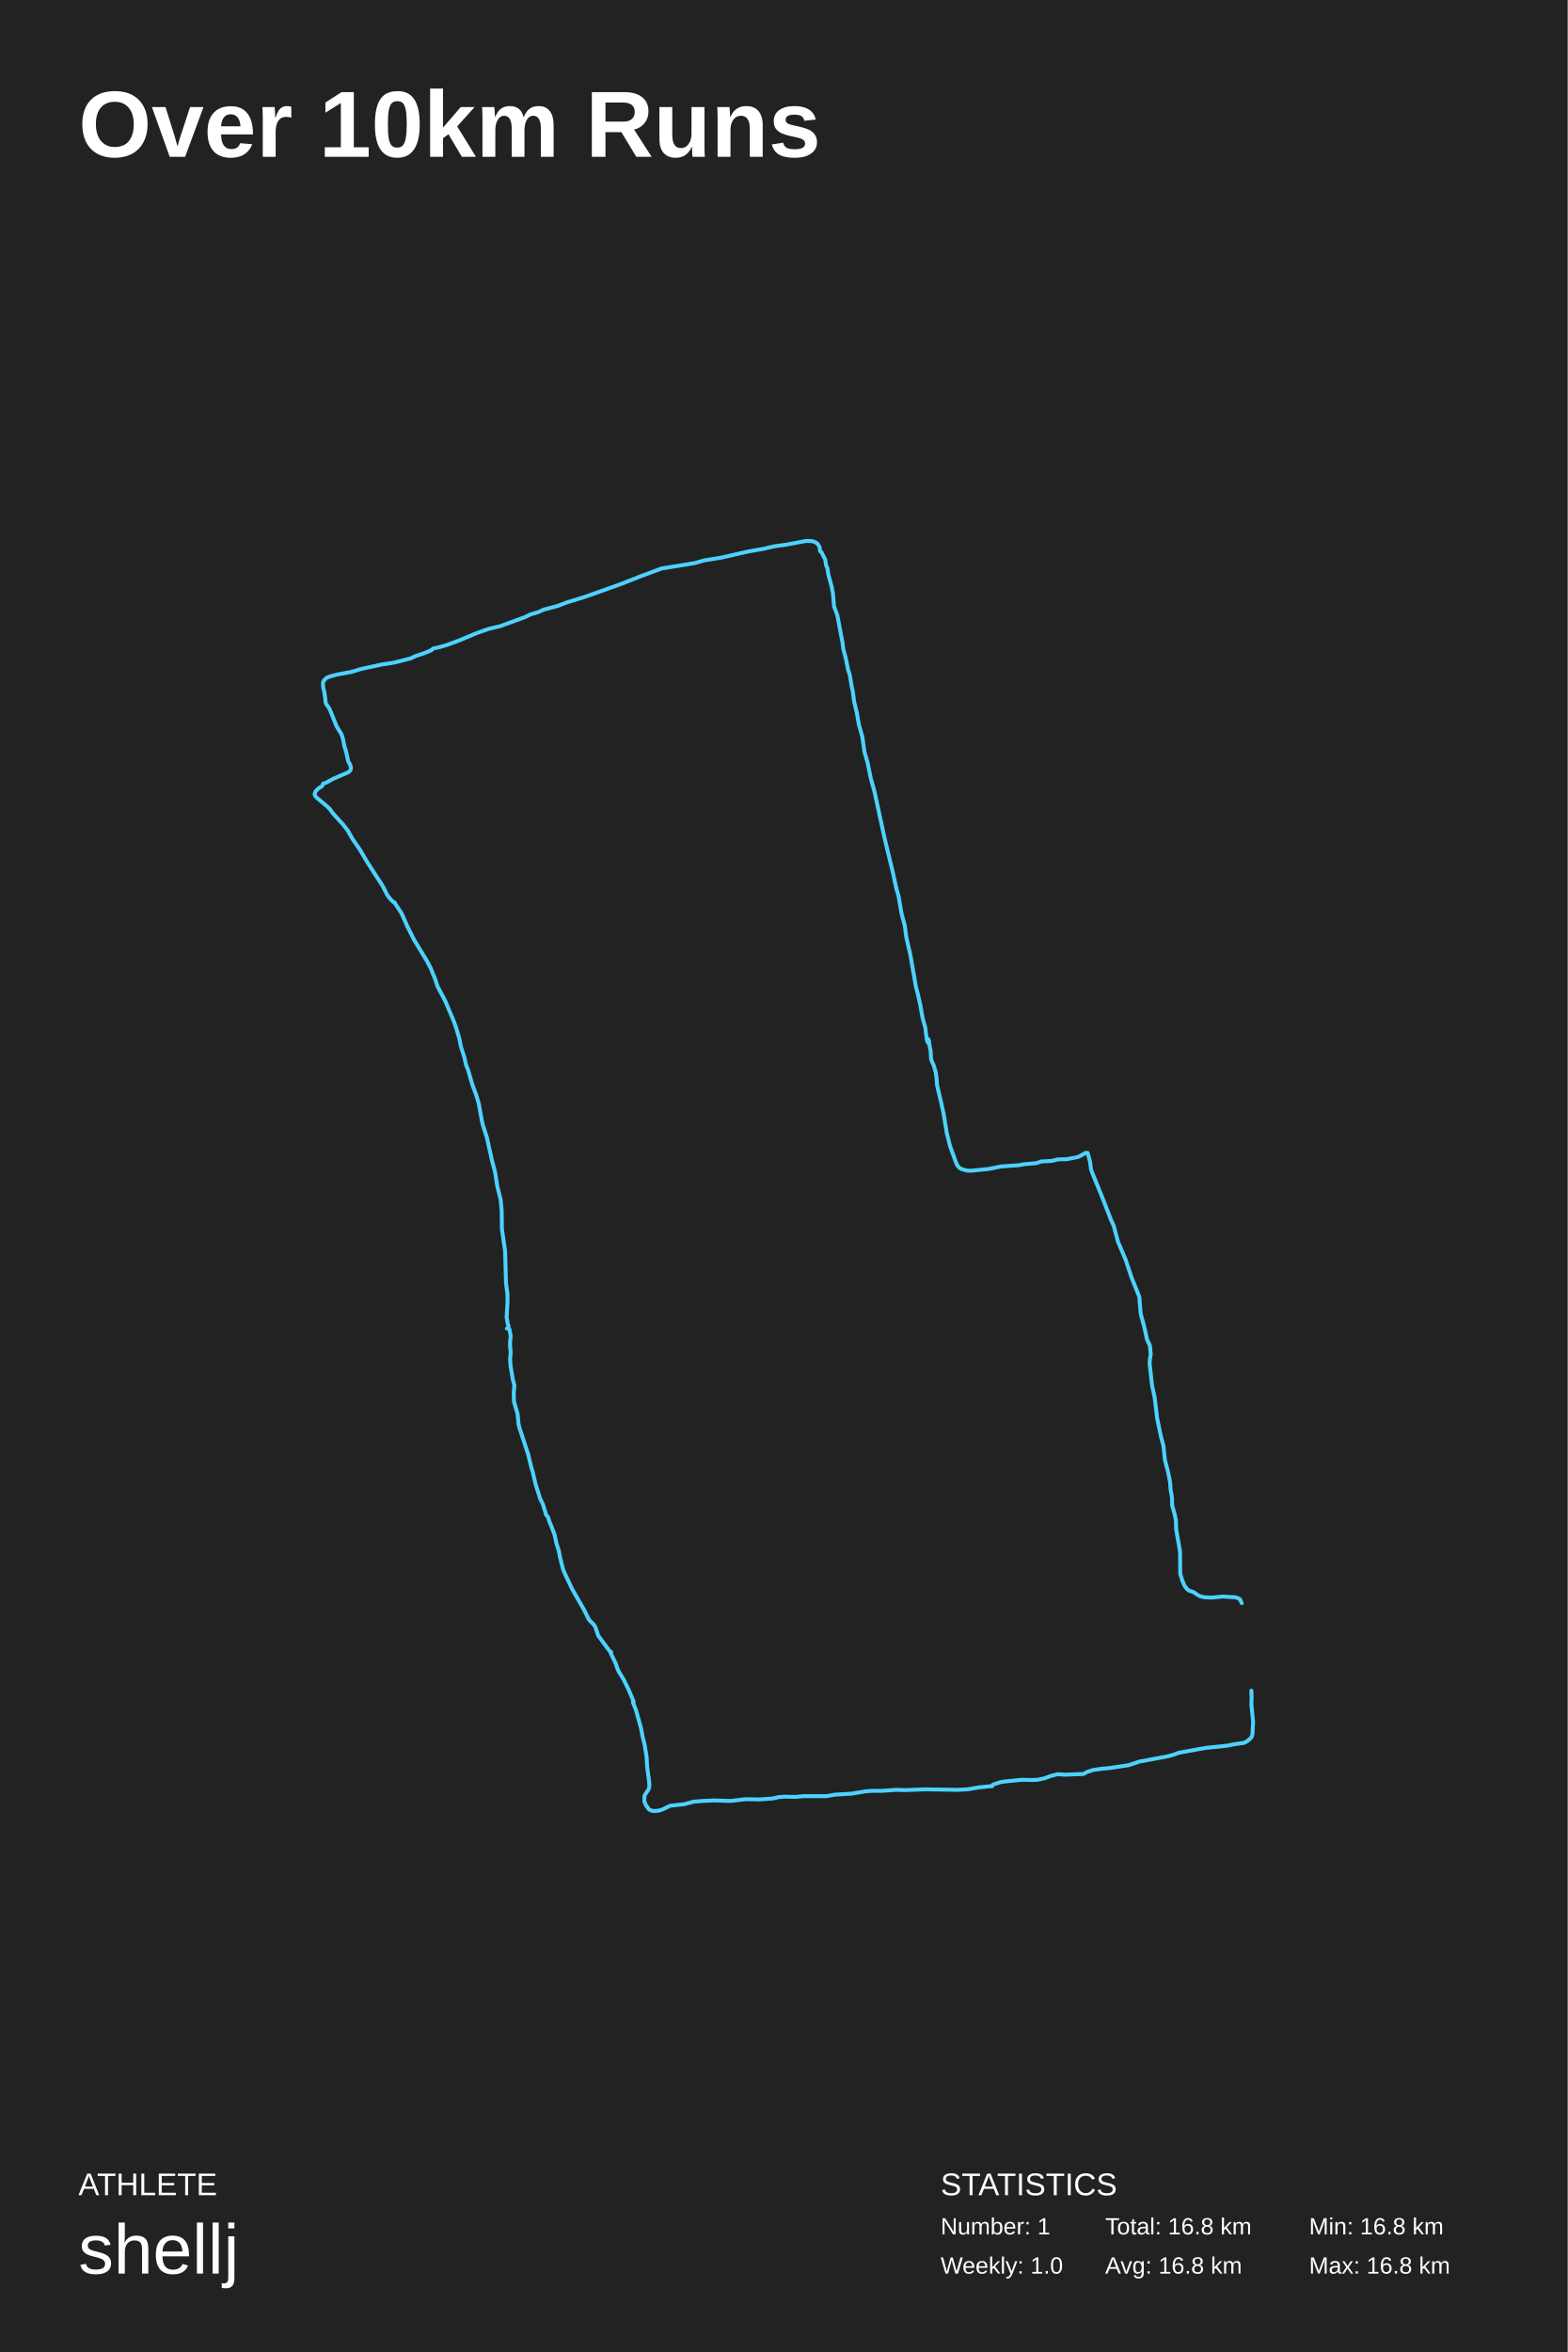
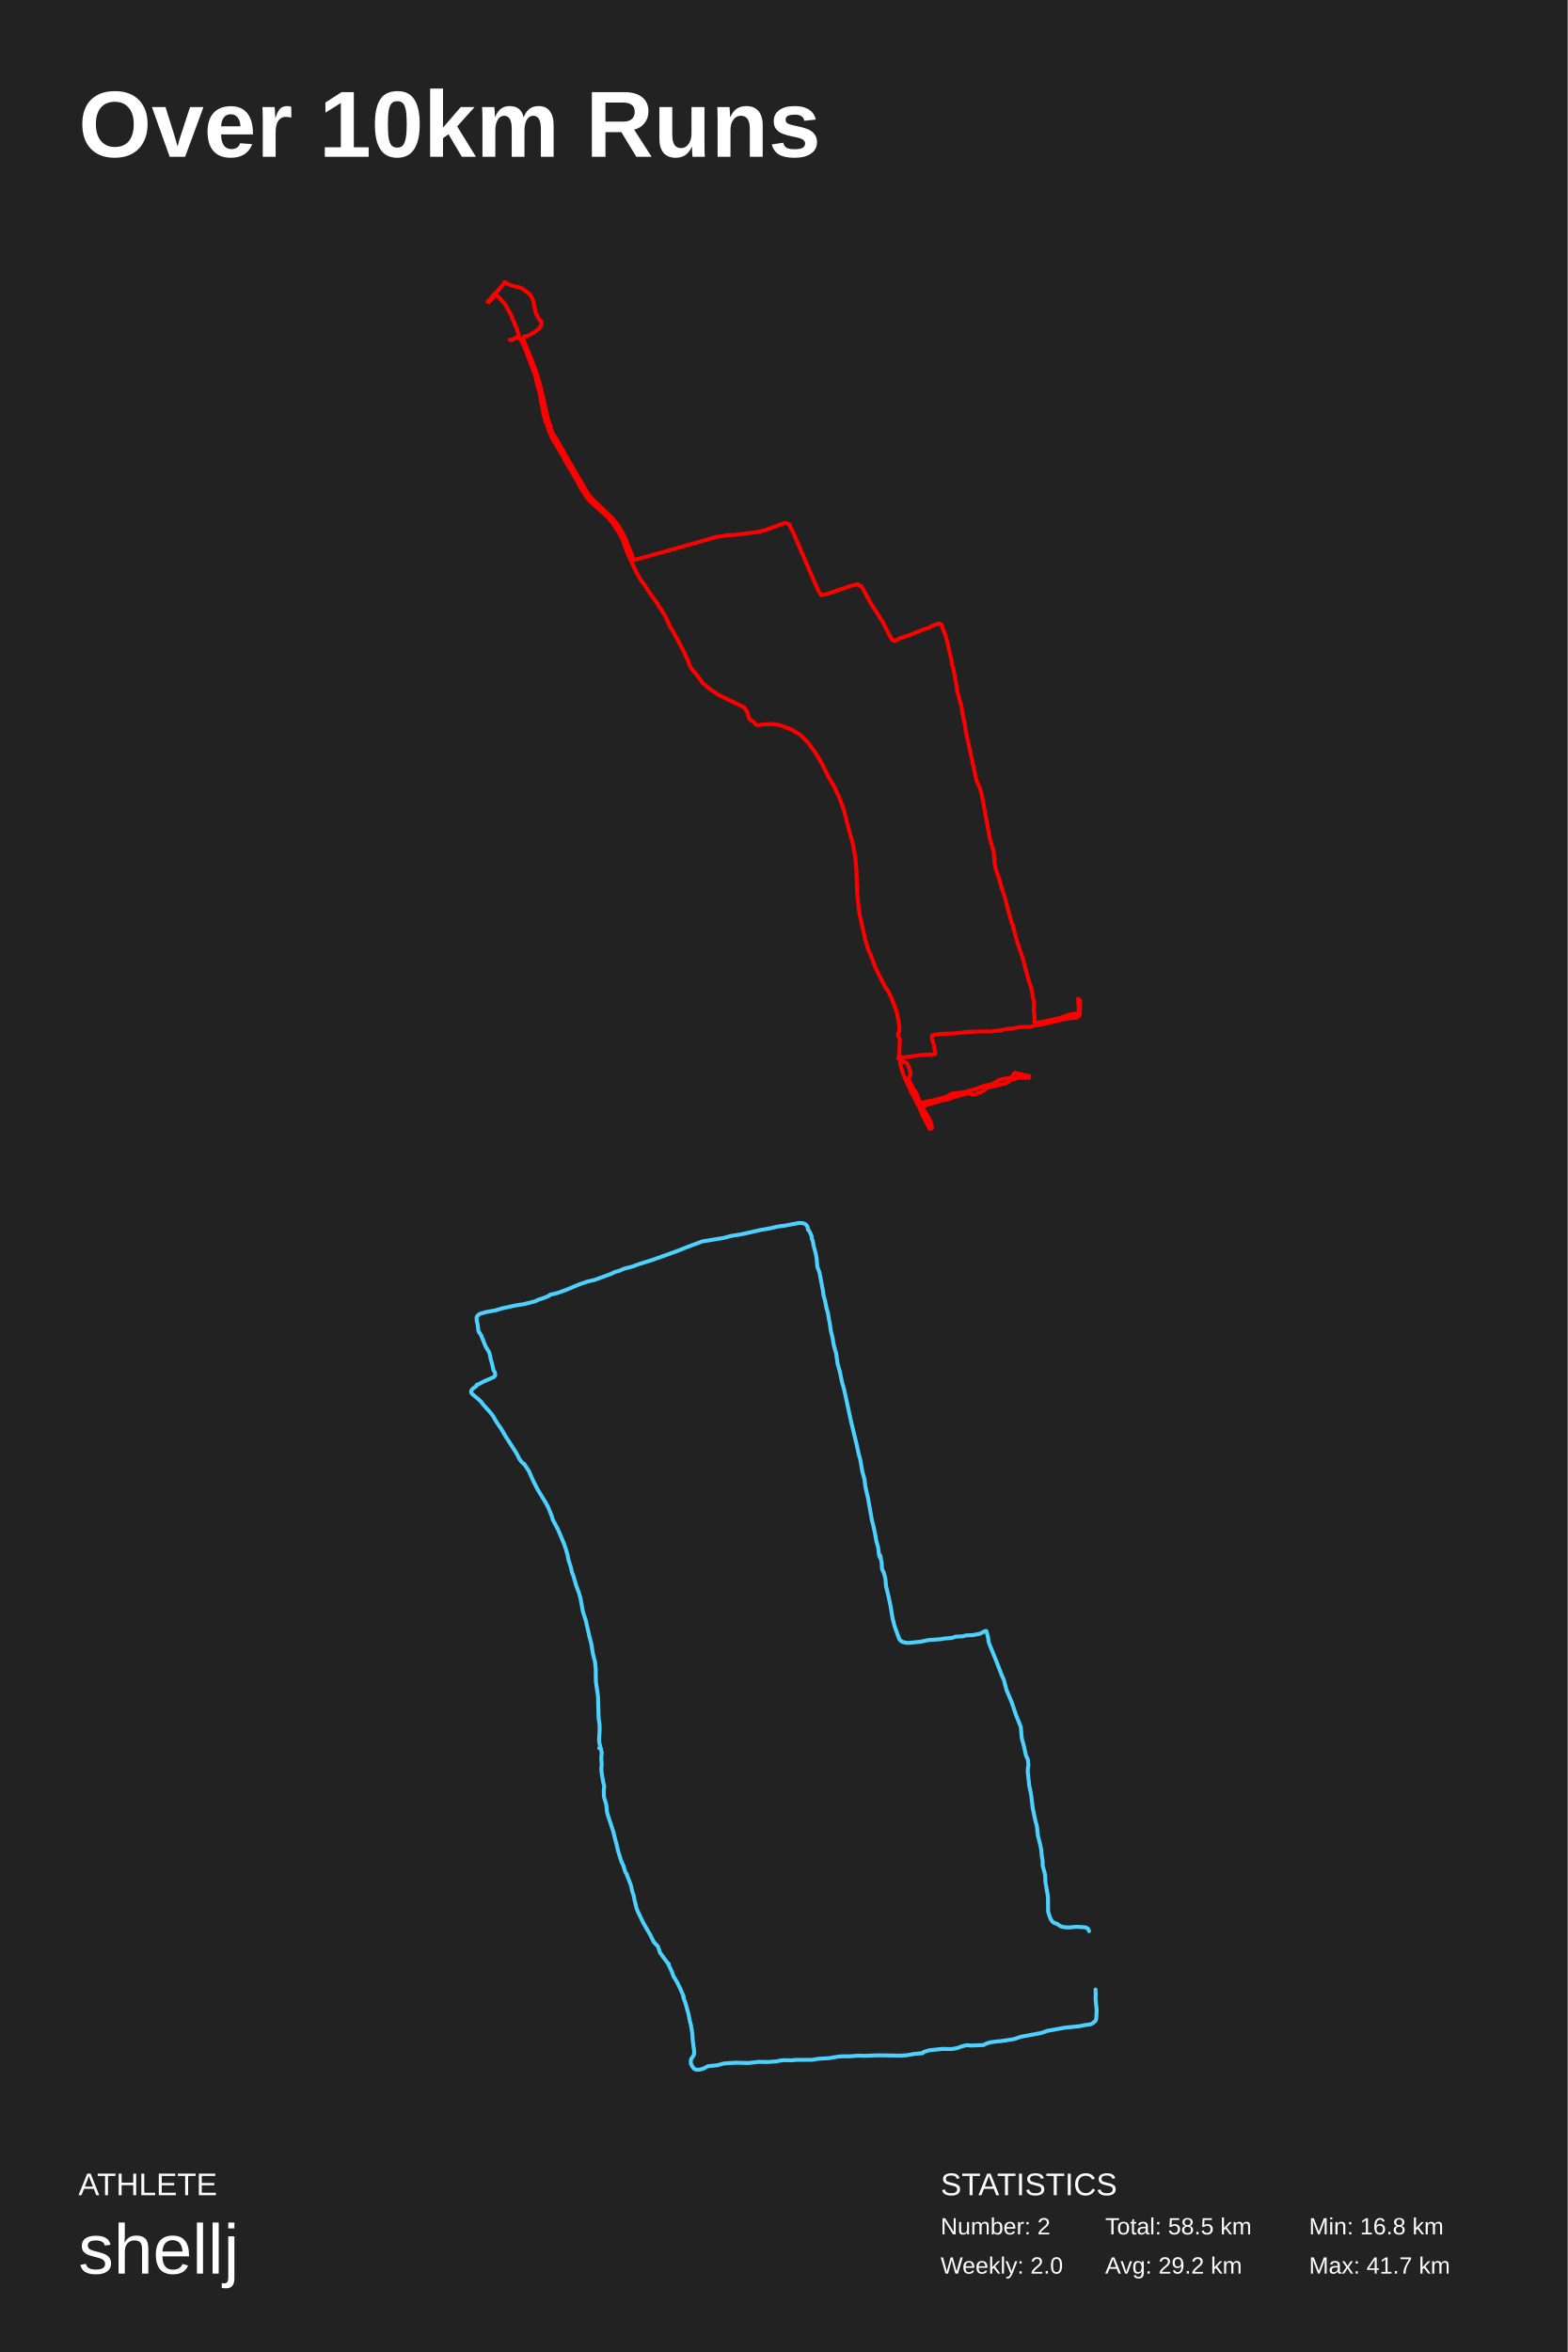
<svg xmlns="http://www.w3.org/2000/svg" baseProfile="full" height="300mm" version="1.1" viewBox="0,0,200,300" width="200mm">
  <defs />
  <rect fill="#222222" height="300" width="200" x="0" y="0" />
  <text fill="#FFFFFF" style="font-size:12px; font-family:Arial; font-weight:bold;" x="10" y="20">Over 10km Runs</text>
  <text fill="#FFFFFF" style="font-size:4px; font-family:Arial" x="10" y="280">ATHLETE</text>
  <text fill="#FFFFFF" style="font-size:9px; font-family:Arial" x="10" y="290">shellj</text>
  <text fill="#FFFFFF" style="font-size:4px; font-family:Arial" x="120" y="280">STATISTICS</text>
-   <text fill="#FFFFFF" style="font-size:3px; font-family:Arial" x="120" y="285">Number: 1</text>
-   <text fill="#FFFFFF" style="font-size:3px; font-family:Arial" x="120" y="290">Weekly: 1.0</text>
-   <text fill="#FFFFFF" style="font-size:3px; font-family:Arial" x="141" y="285">Total: 16.8 km</text>
-   <text fill="#FFFFFF" style="font-size:3px; font-family:Arial" x="141" y="290">Avg: 16.8 km</text>
+   <text fill="#FFFFFF" style="font-size:3px; font-family:Arial" x="120" y="285">Number: 2</text>
+   <text fill="#FFFFFF" style="font-size:3px; font-family:Arial" x="120" y="290">Weekly: 2.0</text>
+   <text fill="#FFFFFF" style="font-size:3px; font-family:Arial" x="141" y="285">Total: 58.5 km</text>
+   <text fill="#FFFFFF" style="font-size:3px; font-family:Arial" x="141" y="290">Avg: 29.2 km</text>
  <text fill="#FFFFFF" style="font-size:3px; font-family:Arial" x="167" y="285">Min: 16.8 km</text>
-   <text fill="#FFFFFF" style="font-size:3px; font-family:Arial" x="167" y="290">Max: 16.8 km</text>
-   <polyline fill="none" points="158.41,204.478 158.217,204.027 158.135,203.963 157.915,203.834 157.585,203.738 155.99,203.641 154.587,203.77 153.762,203.738 153.212,203.641 152.855,203.48 152.25,203.062 151.727,202.901 151.452,202.708 151.095,202.225 150.82,201.549 150.572,200.744 150.545,197.912 150.05,195.047 150.022,193.952 149.885,193.244 149.527,191.957 149.527,191.088 149.335,189.961 149.28,189.092 149.032,187.804 148.62,186.227 148.427,184.424 148.125,183.298 147.63,180.948 147.3,178.211 146.97,176.698 146.667,173.93 146.695,173.383 146.805,172.739 146.695,171.612 146.337,170.872 145.925,169.005 145.622,167.942 145.512,167.427 145.347,165.399 144.385,163.017 143.587,160.635 142.625,158.381 142.075,156.321 141.745,155.613 140.672,152.844 139.462,149.882 139.187,149.174 139.077,148.24 138.802,147.21 138.692,147.049 138.747,147.049 138.692,147.113 138.5,147.049 138.445,147.081 137.702,147.5 137.427,147.596 136.107,147.854 134.925,147.886 134.182,148.079 132.862,148.144 132.175,148.369 130.635,148.498 129.975,148.626 127.692,148.787 126.097,149.109 123.815,149.335 123.347,149.303 122.742,149.142 122.467,149.013 122.11,148.626 121.917,148.144 121.202,146.18 120.79,144.538 120.405,142.188 120.047,140.513 119.552,138.453 119.47,137.423 119.387,136.811 119.085,135.781 118.947,135.555 118.782,135.105 118.727,134.042 118.425,132.529 118.535,132.851 118.535,133.012 118.452,133.076 118.342,132.915 118.232,132.593 118.04,131.048 117.71,129.889 117.407,128.183 117.05,126.605 116.83,125.8 116.747,125.253 116.115,121.679 115.62,119.522 115.427,118.041 115.015,116.527 114.63,114.273 114.355,113.34 113.915,111.311 112.87,106.997 111.55,100.911 111.11,99.365 110.697,97.337 110.285,95.92 110.01,93.956 109.57,92.41 109.322,90.961 108.965,89.48 108.8,88.224 108.635,87.452 108.415,86.099 108.195,85.423 107.892,83.909 107.59,82.815 107.48,81.945 106.82,78.467 106.407,77.373 106.27,75.73 106.105,74.861 105.665,73.219 105.555,72.446 105.39,72.124 105.28,71.383 104.812,70.449 104.62,70.288 104.565,69.805 104.345,69.419 104.125,69.225 103.767,69.064 103.41,69.0 102.805,69.0 100.247,69.483 98.818,69.676 97.415,69.998 95.408,70.353 92.025,71.125 89.825,71.48 88.588,71.834 84.408,72.51 81.548,73.573 79.265,74.474 76.57,75.44 74.563,76.149 72.363,76.825 71.18,77.276 69.365,77.759 68.65,78.081 67.688,78.371 66.863,78.757 63.755,79.884 62.38,80.206 60.895,80.722 58.503,81.72 57.018,82.267 56.138,82.525 55.258,82.718 55.01,82.976 55.065,82.879 54.708,83.072 54.075,83.33 53.003,83.684 52.398,83.974 50.253,84.521 48.768,84.747 46.073,85.326 44.78,85.713 43.02,86.035 42.058,86.292 41.673,86.453 41.343,86.775 41.205,87.033 41.233,87.741 41.398,88.353 41.563,89.706 42.058,90.446 42.938,92.636 43.57,93.666 43.763,94.278 43.928,95.147 44.148,95.856 44.423,97.112 44.67,97.53 44.78,97.949 44.698,98.271 44.45,98.496 42.525,99.333 41.508,99.881 41.233,99.945 41.095,100.267 40.628,100.557 40.27,100.911 40.133,101.297 40.188,101.491 40.408,101.748 41.755,102.875 42.113,103.229 42.415,103.68 43.79,105.194 44.34,105.902 45.028,107.093 45.935,108.413 46.788,109.862 48.823,113.018 49.4,114.145 49.785,114.66 50.198,115.078 50.335,115.111 50.335,115.078 50.335,115.143 51.215,116.463 51.985,118.202 52.865,119.94 54.433,122.516 54.928,123.45 55.533,124.931 55.808,125.8 56.798,127.667 57.925,130.34 58.228,131.209 58.613,132.529 58.805,133.495 59.273,134.976 59.438,135.781 59.713,136.457 60.263,138.356 60.758,139.676 61.088,140.803 61.473,142.96 61.61,143.54 62.105,145.053 62.765,148.015 63.15,149.464 63.453,151.363 63.865,152.973 64.003,154.389 64.03,156.739 64.443,159.604 64.553,163.661 64.745,165.077 64.745,166.14 64.635,168.007 64.773,168.844 64.883,169.101 64.855,169.294 64.663,169.455 64.91,169.488 64.91,169.423 64.993,169.552 65.158,170.421 65.075,171.097 65.075,171.773 65.158,172.481 65.075,173.286 65.13,174.188 65.433,175.99 65.625,176.698 65.543,177.6 65.57,178.759 66.038,180.368 66.148,181.624 66.285,182.171 67.358,185.422 67.825,187.321 67.935,187.643 68.32,189.285 68.705,190.508 68.898,191.12 69.283,191.924 69.668,193.212 69.915,193.502 70.08,194.049 70.3,194.564 70.74,195.723 70.988,196.849 71.29,197.783 71.428,198.555 71.703,199.65 71.84,200.197 72.06,200.712 73.023,202.74 74.48,205.283 75.14,206.603 75.773,207.246 75.938,207.504 76.323,208.63 77.533,210.272 77.725,210.529 77.973,210.723 77.973,210.819 77.89,210.787 77.89,210.819 78.578,212.235 78.77,212.847 78.935,213.201 79.568,214.231 80.228,215.583 80.833,217.031 80.833,217.096 80.75,217.063 80.75,217.128 81.135,218.126 81.74,220.282 82.015,221.666 82.235,222.535 82.483,224.016 82.565,225.432 82.84,227.427 82.84,227.91 82.73,228.264 82.29,228.908 82.208,229.165 82.208,229.809 82.428,230.292 82.813,230.807 83.17,230.968 83.583,231.0 84.105,230.936 84.573,230.775 85.48,230.324 87.295,230.131 88.478,229.809 89.633,229.713 91.008,229.648 93.18,229.713 95.16,229.487 96.893,229.519 98.625,229.391 99.313,229.23 100.027,229.165 101.485,229.198 102.502,229.101 105.417,229.101 106.545,228.908 108.662,228.779 110.395,228.49 111.22,228.425 112.595,228.425 114.3,228.296 115.537,228.329 118.012,228.232 122.165,228.296 123.43,228.232 124.942,227.975 126.565,227.814 126.565,227.846 126.62,227.685 126.702,227.621 127.72,227.299 128.16,227.234 130.415,227.009 131.68,227.041 132.395,227.009 133.275,226.816 133.962,226.558 134.925,226.301 135.887,226.365 138.252,226.269 138.692,226.011 139.49,225.754 140.645,225.593 141.47,225.528 144.027,225.142 145.347,224.692 149.005,224.016 149.692,223.823 150.38,223.565 153.762,222.954 156.567,222.664 157.475,222.471 158.685,222.31 159.07,222.117 159.537,221.73 159.702,221.505 159.785,221.215 159.867,219.606 159.647,217.417 159.675,216.548 159.647,215.647" stroke="#4DD2FF" stroke-linecap="round" stroke-linejoin="round" stroke-width="0.5" />
+   <text fill="#FFFFFF" style="font-size:3px; font-family:Arial" x="167" y="290">Max: 41.7 km</text>
+   <polyline fill="none" points="137.545,127.385 137.627,128.865 137.586,129.153 137.487,129.249 136.601,129.374 135.024,129.893 132.815,130.364 132.15,130.451 131.97,130.364 131.97,129.211 131.879,129.115 131.92,127.981 131.559,125.982 131.255,125.136 130.451,122.137 129.818,120.302 129.26,118.293 129.219,117.928 129.096,117.822 128.513,115.736 128.275,114.727 127.651,112.824 127.462,112.064 127.059,110.949 126.871,110.065 126.78,108.69 126.271,106.883 125.253,101.365 124.966,100.375 124.58,99.577 123.192,93.155 123.118,92.569 122.749,90.819 122.691,90.223 122.1,88.098 121.985,87.156 121.591,85.137 121.427,84.762 121.476,84.752 121.353,84.089 120.77,81.55 120.556,80.867 120.22,80.079 120.22,79.877 120.138,79.685 119.867,79.55 119.513,79.569 119.448,79.646 118.816,79.867 118.413,80.127 117.863,80.262 115.876,81.079 115.515,81.166 115.277,81.3 114.874,81.367 114.382,81.656 113.996,81.742 113.799,81.569 113.413,80.916 112.567,79.242 111.114,76.992 109.89,74.742 109.693,74.742 109.504,74.54 109.34,74.531 108.527,74.733 105.538,75.761 104.865,75.896 104.742,75.886 104.496,75.511 103.954,74.358 101.293,68.145 100.76,67.078 100.727,66.905 100.275,66.703 100.037,66.732 97.68,67.597 96.794,67.837 93.608,68.241 92.721,68.261 92.253,68.376 91.391,68.482 85.774,70.088 81.283,71.328 81.02,71.386 80.831,71.328 80.355,70.097 79.633,68.357 78.984,67.174 78.163,66.126 75.593,63.673 75.133,63.164 72.522,58.72 71.003,55.998 70.584,55.383 70.223,54.575 70.182,54.18 69.952,53.642 69.016,49.535 68.539,47.871 67.833,45.879 66.823,43.484 66.741,43.119 66.832,42.946 67.349,42.83 67.571,42.724 68.26,42.33 68.728,41.945 69.049,41.531 69.065,41.051 68.704,40.598 68.351,39.915 68.03,38.386 67.825,37.876 67.505,37.472 66.585,36.779 66.093,36.596 65.74,36.558 65.189,36.385 64.787,36.221 64.467,36.0 64.335,36.019 64.22,36.279 63.851,36.654 63.638,36.962 62.734,37.857 62.439,38.299 62.192,38.463 62.324,38.53 62.422,38.472 63.186,37.674 63.35,37.616 64.409,38.761 65.157,40.098 65.953,42.003 66.199,42.792 66.117,42.897 65.337,43.369 65.181,43.388 65.05,43.33 65.181,43.398 65.51,43.263 66.043,42.994 66.199,43.051 66.561,43.542 66.979,44.456 68.195,47.688 68.4,48.323 68.441,48.679 68.925,50.487 69.008,51.208 69.18,51.824 69.328,52.805 69.574,53.728 69.747,54.036 70.059,55.046 70.436,55.893 71.725,58.037 72.005,58.624 73.671,61.423 74.098,62.26 74.69,63.183 75.141,63.789 75.47,64.125 77.621,66.049 78.114,66.664 79.017,68.039 79.345,68.636 80.068,70.607 81.094,72.809 81.759,74.011 82.071,74.377 82.901,75.656 83.919,77.04 84.009,77.29 84.37,77.752 84.994,78.819 85.462,79.906 85.889,80.579 87.105,82.848 87.729,84.175 88.082,85.089 89.108,86.377 89.675,87.156 90.586,87.906 91.703,88.656 94.946,90.223 95.348,90.838 95.422,91.242 95.619,91.694 95.816,91.886 96.129,92.05 96.424,92.425 96.687,92.492 97.393,92.396 98.543,92.357 99.495,92.501 100.932,93.03 102.081,93.722 103.05,94.674 104.077,96.097 104.775,97.251 105.785,99.26 106.327,100.164 107.09,101.76 107.649,103.298 108.273,105.73 108.773,107.518 109.094,109.229 109.25,110.882 109.356,113.987 109.619,116.419 110.44,120.09 110.342,119.84 110.375,119.811 110.449,120.023 110.752,121.109 111.032,121.676 111.713,123.512 113.002,126.03 113.224,126.27 113.675,127.173 114.431,129.144 114.743,130.998 114.718,131.508 114.57,131.825 114.57,132.075 114.759,132.449 114.8,132.699 114.726,134.285 114.612,135.015 114.825,135.131 114.784,135.159 114.866,135.726 115.178,136.908 116.262,139.32 116.853,140.397 117.017,140.839 117.214,141.06 117.625,142.117 118.61,143.99 118.717,144.0 118.873,143.904 118.873,143.548 118.577,142.76 117.781,141.415 117.765,141.175 117.863,141.06 120.482,140.272 120.893,140.243 121.295,140.06 122.995,139.561 123.479,139.465 123.832,139.493 123.997,139.628 124.317,139.589 125.204,139.282 125.54,139.071 125.729,138.859 125.951,138.753 126.616,138.552 126.977,138.532 127.388,138.379 128.151,138.225 128.718,137.975 128.808,137.802 128.964,137.725 129.662,137.543 130.311,137.447 131.247,137.475 131.329,137.254 129.457,136.851 129.268,137.101 129.137,137.418 128.012,137.62 127.421,137.783 127.084,138.014 126.797,138.119 126.69,138.283 125.631,138.465 124.506,138.898 123.603,139.147 123.389,139.157 123.249,139.253 122.814,139.349 121.427,139.484 120.877,139.839 118.906,140.416 118.389,140.445 117.732,140.656 117.543,140.666 117.387,140.598 117.272,140.445 116.911,139.416 116.525,138.859 115.991,137.869 115.933,137.504 116.147,137.101 116.163,136.87 116.016,136.303 115.753,135.678 115.597,135.525 115.359,135.477 115.096,135.217 114.809,135.208 114.973,134.765 114.768,134.948 114.735,134.852 114.866,134.89 115.392,134.862 117.543,134.564 119.3,134.458 119.325,134.333 119.152,133.353 118.873,132.382 118.898,132.104 119.136,131.979 120.614,131.844 121.55,131.834 123.323,131.633 125.22,131.556 126.23,131.575 127.766,131.402 128.275,131.267 129.358,131.152 130.089,131.008 131.477,130.97 132.011,130.797 133.349,130.576 136.141,129.903 137.364,129.797 137.512,129.72 137.471,129.701 137.643,129.595 137.758,129.413 137.808,127.606" stroke="red" stroke-linecap="round" stroke-linejoin="round" stroke-width="0.5" />
+   <polyline fill="none" points="138.94,246.319 138.811,246.018 138.756,245.975 138.61,245.89 138.39,245.825 137.326,245.761 136.391,245.847 135.841,245.825 135.475,245.761 135.237,245.654 134.833,245.375 134.485,245.267 134.302,245.139 134.063,244.817 133.88,244.366 133.715,243.83 133.697,241.941 133.367,240.031 133.348,239.302 133.257,238.829 133.018,237.971 133.018,237.392 132.89,236.641 132.853,236.061 132.688,235.203 132.413,234.151 132.285,232.949 132.083,232.198 131.753,230.632 131.533,228.808 131.313,227.799 131.112,225.953 131.13,225.588 131.203,225.159 131.13,224.408 130.892,223.915 130.617,222.67 130.415,221.962 130.342,221.618 130.232,220.266 129.59,218.678 129.058,217.09 128.417,215.587 128.05,214.214 127.83,213.742 127.115,211.896 126.308,209.921 126.125,209.449 126.052,208.827 125.868,208.14 125.795,208.033 125.832,208.033 125.795,208.076 125.667,208.033 125.63,208.054 125.135,208.333 124.952,208.398 124.072,208.569 123.283,208.591 122.788,208.719 121.908,208.762 121.45,208.913 120.423,208.998 119.983,209.084 118.462,209.192 117.398,209.406 115.877,209.557 115.565,209.535 115.162,209.428 114.978,209.342 114.74,209.084 114.612,208.762 114.135,207.453 113.86,206.359 113.603,204.792 113.365,203.676 113.035,202.302 112.98,201.615 112.925,201.207 112.723,200.521 112.632,200.37 112.522,200.07 112.485,199.361 112.283,198.353 112.357,198.567 112.357,198.675 112.302,198.718 112.228,198.61 112.155,198.396 112.027,197.365 111.807,196.593 111.605,195.455 111.367,194.403 111.22,193.867 111.165,193.502 110.743,191.119 110.413,189.681 110.285,188.694 110.01,187.685 109.753,186.182 109.57,185.56 109.277,184.207 108.58,181.331 107.7,177.274 107.407,176.244 107.132,174.891 106.857,173.947 106.673,172.637 106.38,171.607 106.215,170.641 105.977,169.653 105.867,168.816 105.757,168.301 105.61,167.399 105.463,166.949 105.262,165.94 105.06,165.21 104.987,164.63 104.547,162.312 104.272,161.582 104.18,160.487 104.07,159.907 103.777,158.812 103.703,158.297 103.593,158.082 103.52,157.589 103.208,156.966 103.08,156.859 103.043,156.537 102.897,156.279 102.75,156.15 102.512,156.043 102.273,156.0 101.87,156.0 100.165,156.322 99.212,156.451 98.277,156.666 96.938,156.902 94.683,157.417 93.217,157.653 92.392,157.889 89.605,158.34 87.698,159.048 86.177,159.65 84.38,160.294 83.042,160.766 81.575,161.217 80.787,161.517 79.577,161.839 79.1,162.054 78.458,162.247 77.908,162.505 75.837,163.256 74.92,163.471 73.93,163.814 72.335,164.48 71.345,164.845 70.758,165.017 70.172,165.145 70.007,165.317 70.043,165.253 69.805,165.381 69.383,165.553 68.668,165.789 68.265,165.983 66.835,166.347 65.845,166.498 64.049,166.884 63.187,167.142 62.014,167.356 61.372,167.528 61.115,167.636 60.895,167.85 60.804,168.022 60.822,168.494 60.932,168.902 61.042,169.804 61.372,170.297 61.959,171.757 62.38,172.444 62.509,172.852 62.619,173.432 62.765,173.904 62.949,174.741 63.114,175.02 63.187,175.299 63.132,175.514 62.967,175.664 61.684,176.222 61.005,176.587 60.822,176.63 60.73,176.845 60.419,177.038 60.18,177.274 60.089,177.532 60.125,177.66 60.272,177.832 61.17,178.583 61.409,178.82 61.61,179.12 62.527,180.129 62.894,180.601 63.352,181.395 63.957,182.276 64.525,183.242 65.882,185.345 66.267,186.096 66.523,186.44 66.798,186.719 66.89,186.74 66.89,186.719 66.89,186.762 67.477,187.642 67.99,188.801 68.577,189.96 69.622,191.677 69.952,192.3 70.355,193.287 70.538,193.867 71.198,195.112 71.95,196.893 72.152,197.473 72.408,198.353 72.537,198.997 72.848,199.984 72.958,200.521 73.142,200.971 73.508,202.238 73.838,203.118 74.058,203.869 74.315,205.307 74.407,205.693 74.737,206.702 75.177,208.677 75.433,209.642 75.635,210.909 75.91,211.982 76.002,212.926 76.02,214.493 76.295,216.403 76.368,219.107 76.497,220.051 76.497,220.76 76.423,222.004 76.515,222.562 76.588,222.734 76.57,222.863 76.442,222.97 76.607,222.992 76.607,222.949 76.662,223.035 76.772,223.614 76.717,224.065 76.717,224.515 76.772,224.988 76.717,225.524 76.753,226.125 76.955,227.327 77.083,227.799 77.028,228.4 77.047,229.172 77.358,230.245 77.432,231.082 77.523,231.447 78.238,233.615 78.55,234.881 78.623,235.095 78.88,236.19 79.137,237.005 79.265,237.413 79.522,237.95 79.778,238.808 79.943,239.001 80.053,239.366 80.2,239.709 80.493,240.482 80.658,241.233 80.86,241.855 80.952,242.37 81.135,243.1 81.227,243.465 81.373,243.808 82.015,245.16 82.987,246.855 83.427,247.735 83.848,248.164 83.958,248.336 84.215,249.087 85.022,250.181 85.15,250.353 85.315,250.482 85.315,250.546 85.26,250.525 85.26,250.546 85.718,251.49 85.847,251.898 85.957,252.134 86.378,252.821 86.818,253.722 87.222,254.687 87.222,254.73 87.167,254.709 87.167,254.752 87.423,255.417 87.827,256.855 88.01,257.777 88.157,258.357 88.322,259.344 88.377,260.288 88.56,261.618 88.56,261.94 88.487,262.176 88.193,262.605 88.138,262.777 88.138,263.206 88.285,263.528 88.542,263.871 88.78,263.979 89.055,264.0 89.403,263.957 89.715,263.85 90.32,263.549 91.53,263.421 92.318,263.206 93.088,263.142 94.005,263.099 95.453,263.142 96.773,262.992 97.928,263.013 99.083,262.927 99.542,262.82 100.018,262.777 100.99,262.798 101.668,262.734 103.612,262.734 104.363,262.605 105.775,262.519 106.93,262.326 107.48,262.283 108.397,262.283 109.533,262.198 110.358,262.219 112.008,262.155 114.777,262.198 115.62,262.155 116.628,261.983 117.71,261.876 117.71,261.897 117.747,261.79 117.802,261.747 118.48,261.532 118.773,261.49 120.277,261.339 121.12,261.361 121.597,261.339 122.183,261.211 122.642,261.039 123.283,260.867 123.925,260.91 125.502,260.846 125.795,260.674 126.327,260.502 127.097,260.395 127.647,260.352 129.352,260.095 130.232,259.794 132.67,259.344 133.128,259.215 133.587,259.043 135.841,258.636 137.711,258.443 138.316,258.314 139.123,258.207 139.38,258.078 139.691,257.82 139.801,257.67 139.856,257.477 139.911,256.404 139.765,254.945 139.783,254.366 139.765,253.765" stroke="#4dd2ff" stroke-linecap="round" stroke-linejoin="round" stroke-width="0.5" />
</svg>
